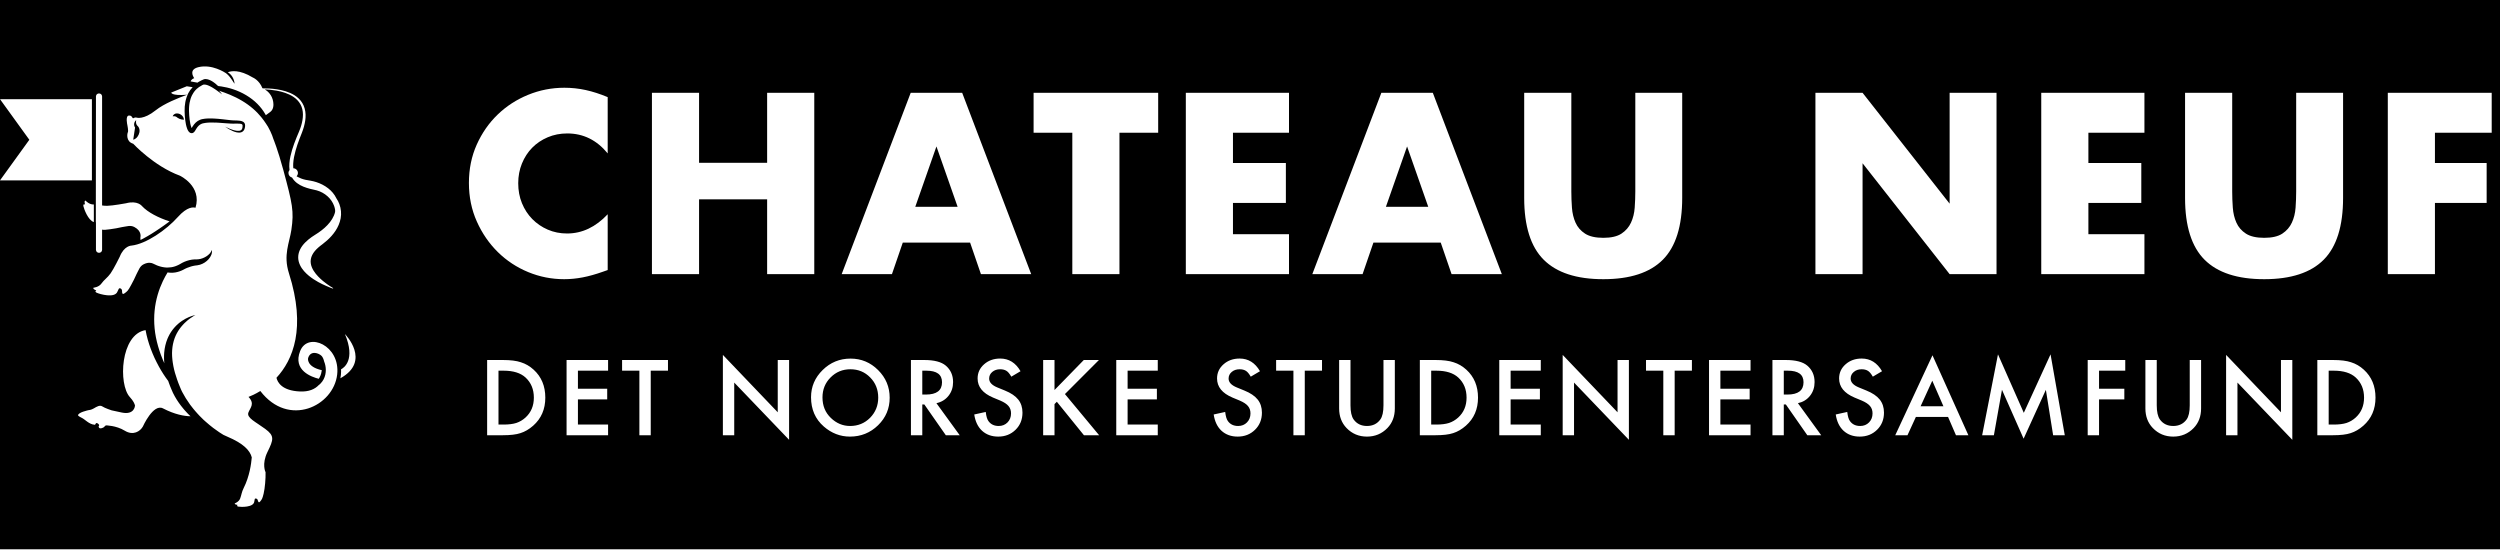
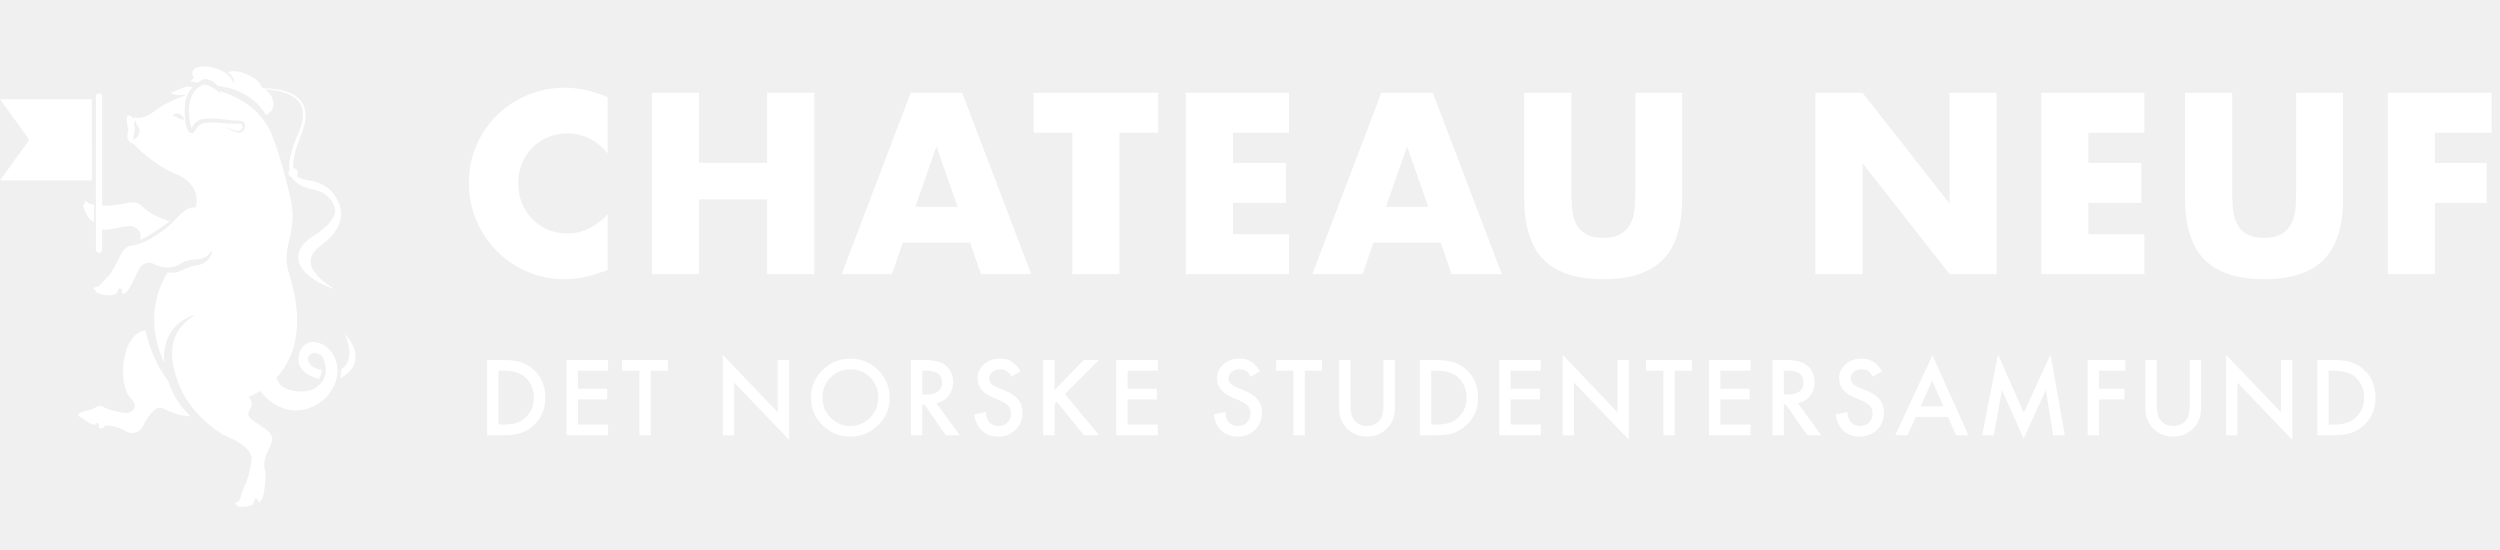
<svg xmlns="http://www.w3.org/2000/svg" width="1848px" height="406px" viewBox="0 0 1848 406" version="1.1">
  <g id="logo-h" stroke="none" stroke-width="1" fill="none" fill-rule="evenodd">
-     <rect fill="#000000" x="0" y="0" width="1848" height="406" />
    <path d="M69.392,301.862 C71.468,300.619 73.803,299.193 75.633,300.426 C77.45,301.66 82.396,303.292 82.396,303.292 C82.396,303.292 80.663,302.953 89.96,304.934 C99.252,306.917 99.728,300.182 99.728,300.182 L99.846,300.081 C99.593,298.522 98.598,296.356 95.96,293.487 C87.385,284.152 88.963,247.122 107.607,244.017 C108.431,248.693 109.758,253.314 111.408,257.778 C111.831,258.928 112.243,260.082 112.751,261.194 C113.245,262.334 113.68,263.4 114.225,264.589 C114.736,265.644 115.256,266.705 115.775,267.754 C116.276,268.815 116.9,269.903 117.46,270.967 C119.554,274.761 121.839,278.322 124.349,281.618 C124.462,281.969 124.577,282.322 124.71,282.669 L125.684,285.311 C126.023,286.186 126.401,287.028 126.758,287.886 C127.124,288.74 127.473,289.615 127.863,290.43 C128.325,291.373 128.749,292.173 129.218,293.011 C131.055,296.297 133.187,299.273 135.449,301.987 C135.729,302.317 136.011,302.663 136.289,302.989 C136.579,303.319 136.874,303.638 137.161,303.959 C137.746,304.603 138.31,305.247 138.909,305.84 C139.516,306.437 140.115,307.019 140.707,307.596 C140.742,307.633 140.774,307.668 140.813,307.7 C136.147,307.607 129.231,306.415 120.485,301.882 C113.245,298.126 105.585,315.333 105.585,315.333 C103.633,318.798 98.514,322.236 92.195,318.356 C85.874,314.475 78.231,314.426 78.231,314.426 L76.488,315.988 C72.59,317.96 72.941,314.942 72.941,314.942 C74.307,314.223 71.354,311.784 70.802,313.079 C70.257,314.377 69.837,313.958 69.837,313.958 C65.846,313.66 62.822,310.009 60.48,308.896 C58.136,307.771 57.712,307.12 57.712,307.12 C57.383,304.861 65.515,303.171 65.515,303.171 C65.515,303.171 67.305,303.114 69.392,301.862 Z M69.368,164.17 C65.106,162.847 62.063,154.379 61.681,152.514 C61.233,150.348 62.862,151.171 62.862,151.171 C61.993,148.067 63.221,148.288 63.221,148.288 C63.221,148.288 65.843,151.255 69.193,151.164 C69.243,151.164 69.304,151.164 69.368,151.164 L69.368,164.17 Z M251.595,279.634 C251.634,279.464 251.674,279.278 251.703,279.115 L251.946,277.403 L251.975,277.231 L251.99,277.064 L252,276.979 L252.047,276.234 C252.072,275.744 252.115,275.264 252.131,274.773 C252.14,274.181 252.131,273.584 252.101,272.99 C254.152,271.937 263.008,266.148 254.981,246.93 C254.981,246.93 274.73,266.838 251.595,279.634 Z M167.025,54.101 C167.067,54.131 167.108,54.157 167.146,54.189 C167.425,54.385 167.678,54.644 167.959,54.867 C168.239,55.112 168.503,55.388 168.778,55.66 C169.029,55.957 169.324,56.211 169.555,56.532 C169.807,56.835 170.068,57.127 170.294,57.455 C170.518,57.773 170.788,58.057 170.984,58.382 C171.186,58.705 171.421,58.991 171.608,59.285 C171.787,59.588 171.988,59.867 172.16,60.123 C172.514,60.636 172.772,61.1 173.003,61.402 C173.217,61.716 173.354,61.889 173.354,61.889 C173.354,61.889 173.352,61.668 173.308,61.29 C173.251,60.918 173.212,60.361 173.022,59.742 C172.855,59.108 172.598,58.382 172.229,57.647 C172.053,57.271 171.829,56.9 171.591,56.535 C171.382,56.156 171.082,55.818 170.803,55.469 C170.532,55.113 170.191,54.815 169.871,54.508 C169.547,54.212 169.182,53.963 168.837,53.718 C168.678,53.619 168.519,53.529 168.358,53.44 C170.829,52.413 176.874,51.228 186.925,57.316 C186.925,57.316 191.562,59.15 193.969,65.153 C193.969,65.153 194.107,65.209 194.34,65.312 C197.226,65.305 200.699,65.418 204.637,66.005 C206.679,66.316 208.84,66.758 211.069,67.442 C213.295,68.132 215.588,69.08 217.797,70.465 C219.985,71.855 222.067,73.765 223.528,76.236 C225.014,78.697 225.78,81.657 225.889,84.668 C225.987,87.688 225.474,90.738 224.649,93.73 C224.209,95.22 223.728,96.714 223.146,98.173 C222.583,99.606 222.016,101.058 221.443,102.519 C220.328,105.43 219.294,108.416 218.447,111.479 C217.602,114.539 216.929,117.687 216.746,120.824 C216.677,122.019 216.701,123.218 216.821,124.382 C218.707,124.439 220.221,125.979 220.221,127.877 C220.221,128.818 219.837,129.675 219.229,130.303 C219.466,130.443 219.703,130.588 219.958,130.726 C221.475,131.561 223.418,132.381 225.764,132.895 C226.937,133.172 228.202,133.337 229.566,133.567 C230.948,133.81 232.363,134.154 233.827,134.621 C236.736,135.571 239.797,137.013 242.601,139.208 C244.994,141.088 247.224,143.573 248.663,146.625 C249.557,147.944 250.31,149.349 250.858,150.852 C252.135,154.222 252.433,157.93 251.824,161.359 C251.19,164.789 249.782,167.938 247.989,170.63 C246.199,173.343 244.072,175.659 241.828,177.669 C240.717,178.682 239.57,179.608 238.416,180.485 C237.856,180.907 237.306,181.323 236.758,181.74 C236.255,182.145 235.774,182.526 235.293,182.963 C233.391,184.633 231.786,186.487 230.8,188.48 C229.808,190.466 229.435,192.573 229.712,194.573 C229.97,196.591 230.816,198.455 231.807,200.089 C232.827,201.736 234.013,203.164 235.199,204.398 C236.391,205.646 237.569,206.727 238.681,207.655 C240.9,209.51 242.818,210.772 244.117,211.638 C244.885,212.133 245.443,212.476 245.787,212.675 C246.093,212.842 246.278,212.933 246.278,212.933 L246.16,213.233 C246.16,213.233 246.103,213.221 246.017,213.189 L245.981,213.264 L245.809,213.193 L245.791,213.232 C245.791,213.232 245.335,213.068 244.48,212.769 C243.63,212.44 242.397,211.939 240.855,211.236 C240.813,211.216 240.76,211.197 240.725,211.172 C239.143,210.494 237.279,209.63 235.222,208.481 C233.05,207.28 230.676,205.774 228.266,203.812 C227.07,202.815 225.871,201.71 224.747,200.417 C223.612,199.131 222.559,197.643 221.758,195.921 C220.952,194.202 220.397,192.215 220.425,190.129 C220.437,188.042 221.023,185.937 221.987,184.093 C222.944,182.219 224.25,180.584 225.7,179.14 C227.159,177.675 228.733,176.401 230.423,175.203 C231.296,174.583 232.048,174.114 232.965,173.533 C233.79,173.034 234.607,172.506 235.406,171.951 C237.007,170.858 238.541,169.664 239.984,168.382 C242.859,165.804 245.36,162.785 246.815,159.365 C247.194,158.48 247.493,157.572 247.707,156.651 C247.732,156.176 247.739,155.702 247.729,155.231 C247.582,154.227 247.349,153.237 246.998,152.264 C246.03,149.57 244.326,147.065 242.091,145.075 C239.86,143.067 237.112,141.561 234.153,140.727 C232.765,140.331 230.956,140.053 229.302,139.607 C227.627,139.176 225.948,138.656 224.302,137.986 C222.657,137.308 221.034,136.465 219.552,135.34 C218.113,134.247 216.834,132.857 215.896,131.263 C214.366,130.89 213.221,129.522 213.221,127.877 C213.221,127.032 213.535,126.271 214.022,125.666 C213.793,123.969 213.793,122.277 213.916,120.635 C214.191,117.186 214.992,113.912 215.928,110.754 C216.885,107.601 218.018,104.573 219.208,101.638 C220.425,98.664 221.711,95.945 222.559,93.118 C223.411,90.299 223.936,87.462 223.936,84.709 C223.926,81.961 223.318,79.314 222.067,77.079 C220.83,74.836 219,73.036 216.999,71.676 C214.98,70.317 212.821,69.337 210.691,68.61 C208.557,67.876 206.462,67.378 204.468,67.016 C201.234,66.429 198.291,66.182 195.74,66.068 C197.859,67.375 201.197,70.199 201.971,75.359 C202.297,77.569 202.317,80.893 199.696,82.806 C198.414,83.742 197.371,84.505 196.504,85.134 C196.309,84.771 196.101,84.399 195.867,84.029 C195.516,83.467 195.168,82.852 194.769,82.256 C194.343,81.668 193.908,81.062 193.465,80.44 C192.972,79.842 192.471,79.232 191.962,78.608 C191.425,78 190.85,77.412 190.276,76.794 C189.674,76.211 189.053,75.624 188.409,75.04 C187.746,74.487 187.088,73.905 186.382,73.372 C184.976,72.299 183.502,71.277 181.96,70.367 C178.883,68.529 175.604,67.07 172.443,66.022 C170.871,65.47 169.307,65.081 167.835,64.711 C166.352,64.362 164.945,64.089 163.631,63.9 C162.833,63.774 162.077,63.686 161.362,63.613 C161.305,63.556 161.259,63.507 161.2,63.456 C161.199,63.445 161.187,63.441 161.187,63.441 L161.048,63.438 C160.542,62.903 159.957,62.451 159.409,61.958 C159.124,61.71 158.813,61.496 158.518,61.262 C158.221,61.034 157.921,60.796 157.595,60.592 C157.277,60.381 156.968,60.16 156.631,59.973 L155.588,59.418 C155.225,59.265 154.866,59.089 154.483,58.949 C154.087,58.818 153.702,58.674 153.274,58.588 C152.877,58.494 152.449,58.443 151.997,58.431 C151.779,58.431 151.555,58.438 151.32,58.477 C151.194,58.489 151.042,58.529 150.9,58.561 C150.836,58.575 150.755,58.602 150.669,58.634 C150.587,58.664 150.516,58.683 150.344,58.777 L150.512,58.696 C149.436,59.118 148.387,59.632 147.38,60.238 L147.319,60.204 C146.852,60.484 146.395,60.778 145.951,61.096 L140.968,60.197 C140.968,60.197 141.14,58.62 143.559,57.8 C142.316,55.884 139.971,51.277 146.69,49.641 C156.659,47.217 166.316,53.619 167.025,54.101 Z M81.743,202.082 C84.088,198.79 88.487,189.832 88.487,189.832 C91.746,181.541 97.161,181.546 97.161,181.546 C107.933,180.363 122.899,170.018 131.507,160.378 C138.477,152.583 143.03,153.101 144.511,153.586 C149.441,137.516 132.947,129.854 132.947,129.854 C113.764,122.791 98.468,106.248 98.468,106.248 C92.957,104.671 94.003,98.706 94.523,97.747 C95.042,96.783 94.141,92.411 94.141,92.411 C94.141,92.411 92.522,85.63 95.278,85.409 C98.043,85.191 97.582,88.054 98.768,87.295 C99.958,86.534 100.985,86.939 100.985,86.939 C100.985,86.939 106.067,88.749 115.105,81.511 C121.279,76.57 132.099,72.267 138.342,70.032 C126.271,70.941 126.588,68.411 126.588,68.411 L138.082,63.765 L142.405,64.457 C141.086,65.81 139.956,67.363 139.103,69.038 C138.964,69.32 138.841,69.612 138.72,69.897 C138.112,71.255 137.637,72.651 137.301,74.073 C137.279,74.139 137.274,74.203 137.249,74.262 C137.158,74.674 137.067,75.084 136.987,75.499 C136.579,77.705 136.427,79.945 136.466,82.15 C136.501,84.351 136.645,86.514 136.908,88.685 C137.208,90.871 137.539,93.02 138.404,95.287 C138.642,95.873 138.875,96.416 139.369,97.084 L139.494,97.241 L139.634,97.401 L139.727,97.51 C139.87,97.657 140.044,97.819 140.272,97.983 C140.496,98.138 140.811,98.325 141.262,98.413 C141.71,98.506 142.257,98.42 142.616,98.246 C143.337,97.885 143.568,97.516 143.812,97.237 C144.035,96.939 144.192,96.686 144.35,96.441 L145.165,95.088 C146.201,93.41 147.43,92.146 149.045,91.5 C149.239,91.423 149.461,91.34 149.64,91.289 C149.72,91.262 149.866,91.224 149.996,91.19 L150.325,91.121 C150.801,91.025 151.261,90.912 151.757,90.858 C152.24,90.775 152.734,90.716 153.247,90.684 C153.743,90.626 154.249,90.605 154.763,90.591 C156.216,90.532 157.692,90.544 159.169,90.605 L159.176,90.593 C159.78,90.616 160.382,90.643 160.979,90.677 C162.702,90.783 164.429,90.92 166.163,91.052 C166.542,91.08 166.914,91.112 167.291,91.138 C168.351,91.219 169.424,91.294 170.505,91.353 C171.063,91.377 171.635,91.411 172.16,91.401 L172.553,91.404 L172.976,91.396 L173.772,91.377 C174.823,91.353 175.872,91.343 176.849,91.396 C177.819,91.438 178.76,91.657 179.04,92.028 C179.379,92.377 179.393,93.388 179.201,94.343 C179.059,95.26 178.689,95.945 177.968,96.336 C177.247,96.735 176.235,96.797 175.248,96.697 C174.241,96.594 173.229,96.357 172.231,96.056 C171.576,95.852 170.925,95.616 170.275,95.365 C170.135,95.314 169.99,95.26 169.854,95.201 C168.678,94.732 167.524,94.209 166.391,93.627 C168.123,94.867 169.958,95.975 171.947,96.842 C172.936,97.276 173.965,97.652 175.066,97.868 C176.159,98.074 177.374,98.189 178.598,97.688 C179.204,97.448 179.767,97.003 180.165,96.461 C180.557,95.918 180.796,95.284 180.928,94.717 C181.063,94.186 181.183,93.57 181.196,92.941 C181.21,92.313 181.103,91.542 180.629,90.858 C180.149,90.184 179.438,89.805 178.828,89.606 C178.214,89.392 177.628,89.301 177.065,89.228 C175.931,89.08 174.849,89.061 173.777,89.029 L172.981,89.01 L172.608,88.999 L172.215,88.978 C171.664,88.962 171.188,88.909 170.687,88.869 C169.65,88.764 168.604,88.639 167.556,88.513 C167.001,88.447 166.443,88.383 165.888,88.317 C165.228,88.236 164.571,88.167 163.904,88.093 C163.002,87.997 162.096,87.9 161.187,87.828 C159.044,87.647 156.879,87.514 154.677,87.545 C154.134,87.55 153.574,87.565 153.021,87.609 C152.461,87.631 151.907,87.68 151.341,87.757 C150.781,87.808 150.202,87.921 149.635,88.035 C149.487,88.069 149.372,88.089 149.188,88.13 L148.77,88.245 C148.434,88.337 148.168,88.442 147.866,88.553 C146.695,89.017 145.607,89.726 144.705,90.576 C143.797,91.423 143.068,92.403 142.461,93.354 L141.677,94.636 C141.641,94.574 141.606,94.51 141.575,94.44 C141.554,94.388 141.535,94.343 141.511,94.292 C141.483,94.216 141.447,94.142 141.424,94.069 C140.769,92.366 140.42,90.287 140.164,88.27 C139.911,86.227 139.764,84.149 139.713,82.094 C139.706,81.585 139.703,81.082 139.71,80.581 L139.71,80.578 C139.71,80.549 139.713,80.526 139.713,80.5 C139.723,80.08 139.742,79.659 139.771,79.24 C139.777,79.08 139.792,78.918 139.803,78.758 C139.823,78.469 139.851,78.174 139.887,77.884 C139.907,77.712 139.921,77.533 139.946,77.361 C139.988,77.032 140.04,76.7 140.089,76.374 C140.11,76.273 140.118,76.17 140.135,76.069 C140.481,74.1 141.056,72.193 141.918,70.447 C142.225,69.834 142.569,69.247 142.937,68.681 C142.976,68.616 143.018,68.562 143.058,68.498 C143.237,68.227 143.424,67.96 143.618,67.7 C143.728,67.559 143.841,67.424 143.951,67.286 C144.104,67.102 144.247,66.911 144.406,66.734 C144.698,66.407 145.003,66.09 145.329,65.791 C146.44,64.75 147.727,63.893 149.109,63.195 L149.008,63.178 C149.369,62.996 149.726,62.82 150.104,62.66 L150.215,62.606 C150.261,62.593 150.276,62.574 150.334,62.569 C150.428,62.545 150.539,62.53 150.666,62.524 C150.804,62.51 150.949,62.507 151.101,62.51 C151.265,62.508 151.437,62.51 151.614,62.54 C151.907,62.559 152.213,62.638 152.518,62.701 C152.827,62.775 153.137,62.891 153.449,62.981 L154.375,63.357 L155.303,63.799 C155.617,63.93 155.922,64.107 156.229,64.274 C156.494,64.428 156.772,64.575 157.035,64.737 C157.035,64.737 157.046,64.737 157.054,64.74 C157.076,64.762 157.108,64.775 157.138,64.794 C157.727,65.185 158.343,65.53 158.928,65.944 C159.137,66.09 159.357,66.231 159.569,66.376 L159.574,66.38 C159.95,66.639 160.33,66.894 160.692,67.183 C161.264,67.616 161.875,68.011 162.435,68.471 C163.002,68.908 163.57,69.345 164.156,69.774 C164.164,69.777 164.166,69.785 164.181,69.796 C164.012,69.568 163.835,69.354 163.666,69.129 C163.395,68.77 163.118,68.407 162.843,68.051 C162.707,67.879 162.565,67.722 162.423,67.555 C162.214,67.307 162.005,67.059 161.784,66.815 L162.396,67.242 C163.476,67.591 164.604,67.987 165.8,68.394 C167.177,68.898 168.617,69.456 170.083,70.077 C171.556,70.685 173.035,71.383 174.531,72.107 C176.002,72.871 177.51,73.642 178.937,74.522 C180.397,75.362 181.785,76.317 183.134,77.262 C183.811,77.741 184.447,78.255 185.094,78.734 C185.722,79.25 186.341,79.76 186.948,80.261 C187.532,80.787 188.109,81.31 188.671,81.814 C189.214,82.351 189.745,82.874 190.263,83.38 C191.24,84.444 192.183,85.455 192.986,86.446 C193.179,86.669 193.357,86.895 193.53,87.123 C193.618,87.229 193.699,87.335 193.785,87.448 C193.785,87.452 193.787,87.459 193.787,87.459 C193.898,87.602 194.008,87.75 194.119,87.889 C194.468,88.354 194.831,88.783 195.128,89.215 C195.696,90.087 196.263,90.819 196.668,91.46 C197.462,92.747 197.962,93.481 197.962,93.481 C197.962,93.481 197.948,93.432 197.925,93.351 C200.963,98.664 202.061,102.687 202.061,102.687 C202.061,102.687 205.328,110.433 209.449,125.716 C216.183,150.688 217.433,156.149 215.383,169.898 C213.948,179.56 209.28,188.464 213.572,201.943 C226.535,242.655 216.46,266.178 204.36,279.246 C205.173,282.713 208.483,288.797 221.733,289.383 C228.33,289.669 232.765,287.671 235.626,284.651 L236.321,284.099 L236.977,283.455 C237.837,282.563 238.608,281.547 239.19,280.429 C239.757,279.312 240.231,278.138 240.472,276.942 C240.732,275.756 240.855,274.565 240.843,273.435 C240.823,271.151 240.349,269.088 239.693,267.445 C239.677,267.408 239.659,267.378 239.645,267.344 C239.215,265.458 238.541,263.958 237.753,263.132 C235.799,261.079 229.55,258.613 227.726,264.772 C227.726,264.772 226.292,271.055 237.879,273.648 C237.778,274.486 237.608,275.333 237.383,276.166 C237.12,277.118 236.744,278.028 236.289,278.896 C236.1,279.278 235.874,279.641 235.639,279.997 C230.548,278.745 216.164,273.865 221.895,259.433 C227.62,245.002 251.691,255.34 249.239,276.844 C246.575,300.248 213.339,316.295 192.434,289.032 C188.698,291.334 185.523,292.699 183.699,293.397 C188.617,298.542 184.882,301.486 183.607,304.971 C182.173,308.869 189.005,311.857 196.024,317.023 C203.041,322.188 202.265,324.869 197.758,334.018 C193.244,343.166 196.305,349.063 196.305,349.063 C196.442,353.604 195.835,360.886 194.873,364.906 C193.917,368.914 193.515,369.181 192.353,370.647 C191.182,372.111 190.786,370.729 190.481,369.586 C190.174,368.447 188.5,368.032 188.299,369.027 C188.104,370.036 187.972,370.704 187.972,370.704 C187.537,375.189 178.008,374.837 176.255,374.506 C174.509,374.186 175.618,373.217 175.618,373.217 C173.04,372.937 173.575,372.084 173.575,372.084 C173.575,372.084 176.581,371.024 177.527,368.492 C178.482,365.969 178.644,363.656 180.12,360.76 C184.458,352.194 185.737,342.69 186.112,338.101 C184.749,332.824 179.853,327.787 168.034,322.767 C167.045,322.345 166.085,321.91 165.147,321.455 C164.434,321.003 163.45,320.346 162.189,319.587 C161.526,319.166 160.841,318.629 160.062,318.081 C159.306,317.513 158.447,316.971 157.584,316.308 C155.89,314.942 153.943,313.484 152.002,311.686 C151.513,311.234 150.98,310.829 150.497,310.342 C150.008,309.858 149.512,309.365 149.008,308.869 C147.969,307.903 146.983,306.82 145.973,305.72 C144.917,304.642 143.981,303.41 142.949,302.228 C142.459,301.624 141.992,300.978 141.494,300.361 C141.248,300.042 141.002,299.726 140.749,299.411 C140.519,299.082 140.287,298.751 140.052,298.419 C139.101,297.1 138.197,295.727 137.301,294.328 C136.447,292.908 135.587,291.463 134.82,289.983 C134.649,289.656 134.481,289.322 134.314,288.991 C134.152,288.654 134.008,288.34 133.872,288.035 C133.833,287.952 133.786,287.861 133.759,287.789 C133.403,286.981 133.097,286.176 132.76,285.375 C132.438,284.572 132.087,283.767 131.783,282.954 L130.906,280.501 C129.751,277.241 128.784,273.928 128.153,270.635 C128.123,270.478 128.101,270.323 128.072,270.163 C127.922,269.373 127.792,268.586 127.678,267.798 C127.591,267.214 127.517,266.629 127.453,266.05 C127.414,265.723 127.389,265.401 127.364,265.079 C127.32,264.652 127.288,264.227 127.259,263.8 C127.239,263.538 127.227,263.284 127.215,263.022 C127.18,262.327 127.161,261.631 127.166,260.954 C127.175,260.263 127.214,259.583 127.259,258.903 C127.278,258.67 127.298,258.444 127.318,258.205 C127.355,257.764 127.403,257.317 127.457,256.879 C127.487,256.616 127.521,256.361 127.558,256.108 C127.651,255.514 127.748,254.924 127.863,254.338 C128.022,253.569 128.204,252.813 128.416,252.073 C129.192,249.315 130.356,246.839 131.699,244.679 C131.979,244.229 132.278,243.791 132.574,243.364 C132.691,243.192 132.809,243.03 132.934,242.861 C133.087,242.655 133.234,242.449 133.396,242.254 C133.752,241.793 134.106,241.345 134.472,240.918 L134.477,240.918 C135,240.304 135.528,239.715 136.053,239.177 C137.552,237.677 138.995,236.463 140.248,235.538 C141.511,234.634 142.552,233.949 143.288,233.528 C144.02,233.098 144.431,232.899 144.431,232.899 C144.431,232.899 143.976,232.963 143.143,233.18 C142.319,233.42 141.093,233.762 139.605,234.417 C138.124,235.061 136.338,235.94 134.443,237.242 C132.549,238.534 130.528,240.238 128.651,242.434 C127.075,244.271 125.608,246.469 124.429,248.967 C124.201,249.448 123.978,249.932 123.774,250.438 C122.501,253.544 121.671,257.036 121.372,260.662 C121.32,261.253 121.291,261.852 121.273,262.447 C121.264,262.596 121.261,262.736 121.261,262.884 C121.247,263.447 121.234,264.028 121.247,264.61 L121.247,264.669 C121.261,265.306 121.286,265.949 121.32,266.593 C121.33,266.661 121.333,266.72 121.337,266.782 C121.372,267.361 121.423,267.936 121.48,268.508 C121.077,267.605 120.665,266.732 120.286,265.768 C119.854,264.677 119.419,263.582 118.987,262.482 C118.623,261.491 118.243,260.335 117.875,259.276 C117.479,258.195 117.174,257.085 116.867,255.99 C115.611,251.589 114.689,247.114 114.284,242.677 C113.861,238.249 113.872,233.877 114.284,229.705 C115.084,221.347 117.511,213.856 120.357,207.869 C121.505,205.45 122.701,203.289 123.889,201.36 C124.221,201.414 124.545,201.478 124.876,201.516 C125.39,201.567 125.916,201.606 126.433,201.618 C126.956,201.629 127.482,201.621 128,201.577 C128.528,201.547 129.042,201.469 129.563,201.398 C130.592,201.223 131.615,200.96 132.601,200.629 C133.102,200.481 133.571,200.258 134.054,200.071 C134.535,199.868 134.99,199.636 135.461,199.411 L135.629,199.315 C135.958,199.126 136.461,198.855 136.901,198.639 C137.353,198.416 137.829,198.207 138.306,198.008 C139.253,197.598 140.223,197.267 141.199,196.981 C141.685,196.839 142.179,196.7 142.675,196.601 C143.168,196.491 143.657,196.399 144.153,196.316 L145.774,196.119 C146.531,196.024 147.15,195.879 147.797,195.693 C150.344,194.916 152.559,193.457 154.23,191.561 C155.057,190.604 155.752,189.535 156.209,188.362 C156.644,187.195 156.865,185.896 156.555,184.742 C156.3,185.618 155.882,186.36 155.364,187.015 C155.219,187.205 155.057,187.391 154.886,187.566 C154.169,188.354 153.331,188.997 152.459,189.558 C150.705,190.662 148.763,191.377 146.87,191.633 C146.407,191.697 145.897,191.733 145.511,191.733 L145.093,191.724 L144.684,191.733 L143.728,191.748 C143.092,191.799 142.451,191.825 141.823,191.939 C141.199,192.033 140.58,192.161 139.966,192.299 C138.736,192.593 137.552,193.003 136.397,193.475 C135.823,193.728 135.257,193.985 134.7,194.282 C134.152,194.562 133.673,194.825 133.082,195.209 C132.743,195.391 132.407,195.589 132.062,195.754 C131.689,195.921 131.318,196.125 130.945,196.275 C130.57,196.442 130.188,196.601 129.801,196.731 C129.42,196.874 129.024,196.979 128.641,197.11 C128.27,197.218 127.897,197.306 127.517,197.384 C127.234,197.455 126.94,197.492 126.654,197.544 C126.581,197.554 126.5,197.571 126.426,197.578 C125.549,197.711 124.656,197.78 123.751,197.775 C123.337,197.767 122.907,197.758 122.485,197.726 C122.06,197.699 121.639,197.642 121.214,197.578 C120.78,197.522 120.35,197.448 119.921,197.355 C119.498,197.261 119.061,197.166 118.636,197.043 C118.208,196.921 117.777,196.795 117.346,196.653 C116.922,196.498 116.484,196.363 116.057,196.191 C115.207,195.842 114.358,195.466 113.513,195.015 C112.126,194.248 109.741,193.644 106.347,195.273 C103.242,196.754 102.682,199.447 100.874,202.719 C99.753,205.443 98.406,207.883 96.948,210.647 C94.55,215.177 93.984,215.374 92.131,216.772 C90.273,218.176 90.223,216.381 90.211,214.912 C90.196,213.446 88.31,212.432 87.763,213.576 C87.21,214.714 86.847,215.489 86.847,215.489 C84.928,220.736 73.585,217.364 71.578,216.435 C69.571,215.497 71.202,214.682 71.202,214.682 C68.189,213.54 69.1,212.675 69.1,212.675 C69.1,212.675 73.044,212.341 74.972,209.591 C76.89,206.845 79.39,205.371 81.743,202.082 Z M93.124,150.263 C101.72,147.954 104.935,152.304 104.935,152.304 C109.282,156.994 117.059,160.958 125.346,163.66 C124.925,163.972 124.483,164.288 124.032,164.62 C123.17,165.281 122.21,165.916 121.264,166.632 C120.286,167.302 119.302,168.021 118.272,168.714 C117.253,169.416 116.217,170.126 115.156,170.799 C114.125,171.519 113.036,172.147 112.002,172.823 C110.939,173.442 109.923,174.11 108.886,174.677 C107.884,175.281 106.88,175.799 105.932,176.322 C105.462,176.598 104.984,176.794 104.532,177.04 C104.305,177.155 104.075,177.273 103.851,177.393 C103.712,176.133 103.802,175.345 103.802,175.345 C103.802,175.345 105.043,170.855 99.376,167.847 C96.344,166.238 93.846,167.395 90.133,167.886 C87.288,168.609 84.526,168.977 81.431,169.451 C77.996,169.977 76.66,169.988 75.465,169.74 L75.465,184.742 C75.289,187.581 71.112,187.581 70.929,184.742 L70.929,164.338 C70.898,164.34 70.873,164.333 70.844,164.338 L70.844,148.583 C70.859,137.215 70.929,91.407 70.929,71.207 C71.112,68.37 75.289,68.37 75.465,71.207 L75.465,151.879 C76.623,152.04 77.858,152.159 79.26,152.136 C83.3,152.066 93.124,150.263 93.124,150.263 Z M-6.8567374e-12,73.304 L67.933,73.304 L67.933,133.329 L-6.8567374e-12,133.329 L21.686,103.32 L-6.8567374e-12,73.304 Z M135.457,86.669 C134.985,85.762 134.103,84.797 132.836,84.259 C132.517,84.124 132.175,84.014 131.81,83.945 C131.599,83.92 131.392,83.889 131.186,83.866 C131.021,83.86 130.852,83.86 130.689,83.859 C130.215,83.854 129.892,83.94 129.548,84.056 C129.218,84.173 128.939,84.328 128.71,84.505 C128.248,84.857 127.993,85.237 127.856,85.517 C127.716,85.812 127.684,85.988 127.684,85.988 C127.684,85.988 127.858,85.945 128.152,85.932 C128.288,85.922 128.457,85.91 128.639,85.922 C128.814,85.922 129.008,85.922 129.201,85.962 C129.395,85.996 129.59,86.047 129.766,86.104 C129.933,86.177 130.154,86.249 130.226,86.338 L130.267,86.36 L130.363,86.406 L130.557,86.505 L130.584,86.514 L130.592,86.522 C130.57,86.514 130.52,86.502 130.52,86.502 L130.533,86.512 L130.57,86.538 L130.633,86.593 L130.761,86.698 C130.945,86.843 131.144,86.981 131.351,87.126 C132.193,87.691 133.246,88.125 134.189,88.309 C134.664,88.395 135.1,88.439 135.432,88.442 C135.589,88.452 135.739,88.439 135.828,88.432 C135.926,88.428 135.977,88.428 135.977,88.428 C135.977,88.428 135.972,88.374 135.957,88.278 C135.948,88.184 135.94,88.037 135.898,87.88 C135.828,87.545 135.687,87.126 135.457,86.669 Z M102.301,93.762 L102.059,93.481 L101.938,93.344 L101.833,93.231 L101.811,93.202 L101.759,93.153 L101.563,92.966 C101.324,92.7 101.103,92.433 100.96,92.134 C100.798,91.844 100.7,91.527 100.631,91.212 C100.496,90.571 100.521,89.95 100.577,89.51 C100.577,89.488 100.577,89.473 100.58,89.451 L100.68,88.796 C100.68,88.796 100.44,88.941 100.128,89.311 C99.974,89.495 99.789,89.729 99.63,90.039 C99.47,90.341 99.298,90.716 99.214,91.161 C99.126,91.603 99.089,92.118 99.19,92.659 C99.278,93.202 99.504,93.754 99.816,94.262 L99.841,94.3 L98.48,103.227 C98.48,103.227 98.544,103.214 98.672,103.195 C98.785,103.155 98.994,103.139 99.207,103.028 C99.43,102.935 99.711,102.817 99.983,102.615 C100.278,102.434 100.568,102.186 100.874,101.9 C101.019,101.744 101.169,101.588 101.324,101.424 C101.462,101.243 101.607,101.058 101.751,100.864 C102.024,100.469 102.285,100.027 102.503,99.541 C102.716,99.057 102.899,98.526 103.014,97.964 C103.075,97.681 103.107,97.382 103.146,97.085 C103.157,96.782 103.157,96.473 103.146,96.161 C103.06,95.513 102.975,94.931 102.586,94.236 C102.496,94.073 102.39,93.877 102.301,93.762 Z" id="grisen" fill="#FFFFFF" />
    <path d="M449.205,113.396 C441.145,103.559 431.19,98.64 419.337,98.64 C414.122,98.64 409.293,99.588 404.848,101.485 C400.404,103.381 396.581,105.959 393.381,109.218 C390.181,112.477 387.663,116.359 385.825,120.863 C383.988,125.367 383.07,130.226 383.07,135.441 C383.07,140.774 383.988,145.693 385.825,150.197 C387.663,154.701 390.211,158.612 393.47,161.93 C396.729,165.249 400.552,167.856 404.937,169.753 C409.322,171.649 414.063,172.597 419.16,172.597 C430.301,172.597 440.316,167.857 449.205,158.375 L449.205,199.62 L445.649,200.865 C440.316,202.761 435.338,204.154 430.715,205.043 C426.093,205.931 421.53,206.376 417.026,206.376 C407.781,206.376 398.922,204.628 390.448,201.131 C381.973,197.635 374.507,192.716 368.047,186.375 C361.588,180.035 356.403,172.508 352.491,163.797 C348.58,155.086 346.625,145.575 346.625,135.263 C346.625,124.952 348.551,115.5 352.402,106.907 C356.254,98.314 361.41,90.907 367.87,84.684 C374.329,78.462 381.825,73.603 390.359,70.106 C398.892,66.61 407.841,64.862 417.204,64.862 C422.537,64.862 427.782,65.425 432.938,66.55 C438.093,67.676 443.516,69.425 449.205,71.795 L449.205,113.396 Z M516.754,120.329 L567.066,120.329 L567.066,68.595 L601.912,68.595 L601.912,202.642 L567.066,202.642 L567.066,147.352 L516.754,147.352 L516.754,202.642 L481.909,202.642 L481.909,68.595 L516.754,68.595 L516.754,120.329 Z M707.862,152.864 L692.217,108.24 L676.572,152.864 L707.862,152.864 Z M717.107,179.353 L667.328,179.353 L659.327,202.642 L622.171,202.642 L673.194,68.595 L711.24,68.595 L762.263,202.642 L725.107,202.642 L717.107,179.353 Z M827.501,98.107 L827.501,202.642 L792.656,202.642 L792.656,98.107 L764.033,98.107 L764.033,68.595 L856.124,68.595 L856.124,98.107 L827.501,98.107 Z M952.83,98.107 L911.407,98.107 L911.407,120.507 L950.519,120.507 L950.519,150.019 L911.407,150.019 L911.407,173.131 L952.83,173.131 L952.83,202.642 L876.562,202.642 L876.562,68.595 L952.83,68.595 L952.83,98.107 Z M1055.758,152.864 L1040.113,108.24 L1024.468,152.864 L1055.758,152.864 Z M1065.003,179.353 L1015.224,179.353 L1007.223,202.642 L970.067,202.642 L1021.09,68.595 L1059.136,68.595 L1110.159,202.642 L1073.003,202.642 L1065.003,179.353 Z M1161.53,68.595 L1161.53,141.486 C1161.53,145.397 1161.679,149.397 1161.975,153.486 C1162.271,157.575 1163.16,161.279 1164.642,164.597 C1166.123,167.916 1168.464,170.612 1171.664,172.686 C1174.864,174.76 1179.368,175.797 1185.175,175.797 C1190.983,175.797 1195.457,174.76 1198.598,172.686 C1201.739,170.612 1204.08,167.916 1205.62,164.597 C1207.161,161.279 1208.08,157.575 1208.376,153.486 C1208.672,149.397 1208.82,145.397 1208.82,141.486 L1208.82,68.595 L1243.488,68.595 L1243.488,146.286 C1243.488,167.145 1238.717,182.375 1229.176,191.976 C1219.635,201.576 1204.969,206.376 1185.175,206.376 C1165.382,206.376 1150.686,201.576 1141.086,191.976 C1131.485,182.375 1126.685,167.145 1126.685,146.286 L1126.685,68.595 L1161.53,68.595 Z M1341.964,202.642 L1341.964,68.595 L1376.809,68.595 L1441.166,150.552 L1441.166,68.595 L1475.833,68.595 L1475.833,202.642 L1441.166,202.642 L1376.809,120.685 L1376.809,202.642 L1341.964,202.642 Z M1585.162,98.107 L1543.738,98.107 L1543.738,120.507 L1582.85,120.507 L1582.85,150.019 L1543.738,150.019 L1543.738,173.131 L1585.162,173.131 L1585.162,202.642 L1508.893,202.642 L1508.893,68.595 L1585.162,68.595 L1585.162,98.107 Z M1650.044,68.595 L1650.044,141.486 C1650.044,145.397 1650.192,149.397 1650.489,153.486 C1650.785,157.575 1651.674,161.279 1653.155,164.597 C1654.637,167.916 1656.978,170.612 1660.178,172.686 C1663.378,174.76 1667.882,175.797 1673.689,175.797 C1679.497,175.797 1683.971,174.76 1687.112,172.686 C1690.253,170.612 1692.593,167.916 1694.134,164.597 C1695.675,161.279 1696.593,157.575 1696.89,153.486 C1697.186,149.397 1697.334,145.397 1697.334,141.486 L1697.334,68.595 L1732.002,68.595 L1732.002,146.286 C1732.002,167.145 1727.231,182.375 1717.69,191.976 C1708.149,201.576 1693.482,206.376 1673.689,206.376 C1653.896,206.376 1639.2,201.576 1629.599,191.976 C1619.999,182.375 1615.199,167.145 1615.199,146.286 L1615.199,68.595 L1650.044,68.595 Z M1841.863,98.107 L1799.907,98.107 L1799.907,120.507 L1838.13,120.507 L1838.13,150.019 L1799.907,150.019 L1799.907,202.642 L1765.061,202.642 L1765.061,68.595 L1841.863,68.595 L1841.863,98.107 Z" id="CHATEAUNEUF" fill="#FFFFFF" fill-rule="nonzero" />
    <path d="M360.091,321.727 L360.091,266.118 L371.76,266.118 C377.355,266.118 381.773,266.671 385.014,267.775 C388.496,268.855 391.653,270.692 394.486,273.285 C400.225,278.52 403.094,285.399 403.094,293.923 C403.094,302.47 400.105,309.385 394.126,314.668 C391.125,317.309 387.979,319.146 384.69,320.178 C381.617,321.211 377.259,321.727 371.616,321.727 L360.091,321.727 Z M368.483,313.839 L372.265,313.839 C376.034,313.839 379.168,313.443 381.665,312.651 C384.162,311.81 386.419,310.478 388.436,308.653 C392.566,304.883 394.63,299.973 394.63,293.923 C394.63,287.824 392.59,282.878 388.508,279.084 C384.834,275.698 379.42,274.006 372.265,274.006 L368.483,274.006 L368.483,313.839 Z M449.496,274.006 L427.202,274.006 L427.202,287.368 L448.847,287.368 L448.847,295.255 L427.202,295.255 L427.202,313.839 L449.496,313.839 L449.496,321.727 L418.81,321.727 L418.81,266.118 L449.496,266.118 L449.496,274.006 Z M481.022,274.006 L481.022,321.727 L472.631,321.727 L472.631,274.006 L459.845,274.006 L459.845,266.118 L493.772,266.118 L493.772,274.006 L481.022,274.006 Z M534.352,321.727 L534.352,262.337 L574.906,304.763 L574.906,266.118 L583.297,266.118 L583.297,325.112 L542.744,282.794 L542.744,321.727 L534.352,321.727 Z M599.518,293.67 C599.518,285.843 602.387,279.12 608.125,273.502 C613.84,267.883 620.707,265.074 628.726,265.074 C636.65,265.074 643.445,267.907 649.111,273.574 C654.802,279.24 657.647,286.047 657.647,293.995 C657.647,301.99 654.79,308.773 649.075,314.344 C643.337,319.938 636.41,322.735 628.294,322.735 C621.115,322.735 614.668,320.25 608.954,315.28 C602.663,309.782 599.518,302.578 599.518,293.67 Z M607.981,293.778 C607.981,299.925 610.046,304.979 614.176,308.941 C618.282,312.903 623.024,314.884 628.402,314.884 C634.237,314.884 639.159,312.867 643.169,308.833 C647.179,304.751 649.183,299.781 649.183,293.923 C649.183,287.992 647.203,283.022 643.241,279.012 C639.303,274.978 634.429,272.961 628.618,272.961 C622.832,272.961 617.946,274.978 613.96,279.012 C609.974,282.998 607.981,287.92 607.981,293.778 Z M692.199,298.028 L709.415,321.727 L699.15,321.727 L683.267,298.965 L681.755,298.965 L681.755,321.727 L673.363,321.727 L673.363,266.118 L683.195,266.118 C690.543,266.118 695.849,267.499 699.114,270.26 C702.716,273.333 704.517,277.391 704.517,282.433 C704.517,286.371 703.388,289.757 701.131,292.59 C698.874,295.423 695.897,297.236 692.199,298.028 Z M681.755,291.654 L684.42,291.654 C692.368,291.654 696.341,288.616 696.341,282.542 C696.341,276.851 692.476,274.006 684.744,274.006 L681.755,274.006 L681.755,291.654 Z M754.376,274.402 L747.569,278.436 C746.296,276.227 745.084,274.786 743.931,274.114 C742.731,273.345 741.182,272.961 739.285,272.961 C736.956,272.961 735.023,273.622 733.487,274.942 C731.95,276.239 731.182,277.871 731.182,279.84 C731.182,282.554 733.198,284.738 737.232,286.395 L742.779,288.664 C747.293,290.489 750.594,292.716 752.683,295.345 C754.772,297.974 755.816,301.198 755.816,305.015 C755.816,310.13 754.112,314.356 750.702,317.693 C747.269,321.055 743.007,322.735 737.917,322.735 C733.09,322.735 729.105,321.307 725.959,318.449 C722.862,315.592 720.929,311.57 720.161,306.384 L728.66,304.511 C729.045,307.777 729.717,310.034 730.677,311.282 C732.406,313.683 734.927,314.884 738.241,314.884 C740.858,314.884 743.031,314.007 744.76,312.255 C746.488,310.502 747.353,308.281 747.353,305.592 C747.353,304.511 747.203,303.521 746.902,302.62 C746.602,301.72 746.134,300.892 745.498,300.135 C744.862,299.379 744.039,298.671 743.031,298.01 C742.022,297.35 740.822,296.72 739.429,296.12 L734.063,293.887 C726.451,290.669 722.646,285.963 722.646,279.768 C722.646,275.59 724.242,272.097 727.436,269.288 C730.629,266.454 734.603,265.038 739.357,265.038 C745.768,265.038 750.774,268.159 754.376,274.402 Z M779.492,288.304 L801.137,266.118 L812.338,266.118 L787.199,291.293 L812.482,321.727 L801.245,321.727 L781.221,296.984 L779.492,298.713 L779.492,321.727 L771.1,321.727 L771.1,266.118 L779.492,266.118 L779.492,288.304 Z M855.822,274.006 L833.529,274.006 L833.529,287.368 L855.174,287.368 L855.174,295.255 L833.529,295.255 L833.529,313.839 L855.822,313.839 L855.822,321.727 L825.137,321.727 L825.137,266.118 L855.822,266.118 L855.822,274.006 Z M931.374,274.402 L924.567,278.436 C923.294,276.227 922.082,274.786 920.929,274.114 C919.729,273.345 918.18,272.961 916.283,272.961 C913.954,272.961 912.021,273.622 910.484,274.942 C908.948,276.239 908.179,277.871 908.179,279.84 C908.179,282.554 910.196,284.738 914.23,286.395 L919.777,288.664 C924.291,290.489 927.592,292.716 929.681,295.345 C931.77,297.974 932.814,301.198 932.814,305.015 C932.814,310.13 931.11,314.356 927.7,317.693 C924.267,321.055 920.005,322.735 914.914,322.735 C910.088,322.735 906.103,321.307 902.957,318.449 C899.86,315.592 897.927,311.57 897.159,306.384 L905.658,304.511 C906.043,307.777 906.715,310.034 907.675,311.282 C909.404,313.683 911.925,314.884 915.239,314.884 C917.856,314.884 920.029,314.007 921.757,312.255 C923.486,310.502 924.351,308.281 924.351,305.592 C924.351,304.511 924.201,303.521 923.9,302.62 C923.6,301.72 923.132,300.892 922.496,300.135 C921.859,299.379 921.037,298.671 920.029,298.01 C919.02,297.35 917.82,296.72 916.427,296.12 L911.061,293.887 C903.449,290.669 899.644,285.963 899.644,279.768 C899.644,275.59 901.24,272.097 904.434,269.288 C907.627,266.454 911.601,265.038 916.355,265.038 C922.766,265.038 927.772,268.159 931.374,274.402 Z M964.485,274.006 L964.485,321.727 L956.094,321.727 L956.094,274.006 L943.308,274.006 L943.308,266.118 L977.235,266.118 L977.235,274.006 L964.485,274.006 Z M998.281,266.118 L998.281,299.613 C998.281,304.391 999.061,307.885 1000.622,310.094 C1002.951,313.287 1006.229,314.884 1010.454,314.884 C1014.704,314.884 1017.994,313.287 1020.323,310.094 C1021.884,307.957 1022.664,304.463 1022.664,299.613 L1022.664,266.118 L1031.056,266.118 L1031.056,301.918 C1031.056,307.777 1029.231,312.603 1025.581,316.396 C1021.475,320.622 1016.433,322.735 1010.454,322.735 C1004.476,322.735 999.446,320.622 995.364,316.396 C991.714,312.603 989.889,307.777 989.889,301.918 L989.889,266.118 L998.281,266.118 Z M1049.545,321.727 L1049.545,266.118 L1061.214,266.118 C1066.808,266.118 1071.226,266.671 1074.468,267.775 C1077.949,268.855 1081.107,270.692 1083.94,273.285 C1089.678,278.52 1092.548,285.399 1092.548,293.923 C1092.548,302.47 1089.558,309.385 1083.58,314.668 C1080.578,317.309 1077.433,319.146 1074.144,320.178 C1071.07,321.211 1066.712,321.727 1061.07,321.727 L1049.545,321.727 Z M1057.936,313.839 L1061.718,313.839 C1065.488,313.839 1068.621,313.443 1071.118,312.651 C1073.615,311.81 1075.872,310.478 1077.889,308.653 C1082.019,304.883 1084.084,299.973 1084.084,293.923 C1084.084,287.824 1082.043,282.878 1077.961,279.084 C1074.288,275.698 1068.873,274.006 1061.718,274.006 L1057.936,274.006 L1057.936,313.839 Z M1138.949,274.006 L1116.655,274.006 L1116.655,287.368 L1138.301,287.368 L1138.301,295.255 L1116.655,295.255 L1116.655,313.839 L1138.949,313.839 L1138.949,321.727 L1108.264,321.727 L1108.264,266.118 L1138.949,266.118 L1138.949,274.006 Z M1155.133,321.727 L1155.133,262.337 L1195.687,304.763 L1195.687,266.118 L1204.079,266.118 L1204.079,325.112 L1163.525,282.794 L1163.525,321.727 L1155.133,321.727 Z M1237.911,274.006 L1237.911,321.727 L1229.519,321.727 L1229.519,274.006 L1216.733,274.006 L1216.733,266.118 L1250.66,266.118 L1250.66,274.006 L1237.911,274.006 Z M1294,274.006 L1271.707,274.006 L1271.707,287.368 L1293.352,287.368 L1293.352,295.255 L1271.707,295.255 L1271.707,313.839 L1294,313.839 L1294,321.727 L1263.315,321.727 L1263.315,266.118 L1294,266.118 L1294,274.006 Z M1329.021,298.028 L1346.236,321.727 L1335.972,321.727 L1320.089,298.965 L1318.576,298.965 L1318.576,321.727 L1310.184,321.727 L1310.184,266.118 L1320.017,266.118 C1327.364,266.118 1332.67,267.499 1335.936,270.26 C1339.537,273.333 1341.338,277.391 1341.338,282.433 C1341.338,286.371 1340.21,289.757 1337.953,292.59 C1335.696,295.423 1332.718,297.236 1329.021,298.028 Z M1318.576,291.654 L1321.241,291.654 C1329.189,291.654 1333.163,288.616 1333.163,282.542 C1333.163,276.851 1329.297,274.006 1321.565,274.006 L1318.576,274.006 L1318.576,291.654 Z M1391.197,274.402 L1384.39,278.436 C1383.118,276.227 1381.905,274.786 1380.753,274.114 C1379.552,273.345 1378.003,272.961 1376.106,272.961 C1373.777,272.961 1371.845,273.622 1370.308,274.942 C1368.771,276.239 1368.003,277.871 1368.003,279.84 C1368.003,282.554 1370.02,284.738 1374.054,286.395 L1379.6,288.664 C1384.114,290.489 1387.415,292.716 1389.504,295.345 C1391.593,297.974 1392.638,301.198 1392.638,305.015 C1392.638,310.13 1390.933,314.356 1387.524,317.693 C1384.09,321.055 1379.828,322.735 1374.738,322.735 C1369.912,322.735 1365.926,321.307 1362.781,318.449 C1359.683,315.592 1357.75,311.57 1356.982,306.384 L1365.482,304.511 C1365.866,307.777 1366.538,310.034 1367.499,311.282 C1369.227,313.683 1371.749,314.884 1375.062,314.884 C1377.679,314.884 1379.852,314.007 1381.581,312.255 C1383.31,310.502 1384.174,308.281 1384.174,305.592 C1384.174,304.511 1384.024,303.521 1383.724,302.62 C1383.424,301.72 1382.956,300.892 1382.319,300.135 C1381.683,299.379 1380.861,298.671 1379.852,298.01 C1378.844,297.35 1377.643,296.72 1376.251,296.12 L1370.884,293.887 C1363.273,290.669 1359.467,285.963 1359.467,279.768 C1359.467,275.59 1361.064,272.097 1364.257,269.288 C1367.451,266.454 1371.424,265.038 1376.179,265.038 C1382.589,265.038 1387.596,268.159 1391.197,274.402 Z M1440.012,308.221 L1416.205,308.221 L1410.01,321.727 L1400.97,321.727 L1428.487,262.625 L1455.03,321.727 L1445.846,321.727 L1440.012,308.221 Z M1436.59,300.333 L1428.342,281.425 L1419.699,300.333 L1436.59,300.333 Z M1465.2,321.727 L1476.905,261.94 L1495.993,305.159 L1515.766,261.94 L1526.283,321.727 L1517.675,321.727 L1512.308,288.16 L1495.849,324.284 L1479.858,288.124 L1473.88,321.727 L1465.2,321.727 Z M1570.991,274.006 L1551.615,274.006 L1551.615,287.368 L1570.307,287.368 L1570.307,295.255 L1551.615,295.255 L1551.615,321.727 L1543.223,321.727 L1543.223,266.118 L1570.991,266.118 L1570.991,274.006 Z M1594.271,266.118 L1594.271,299.613 C1594.271,304.391 1595.051,307.885 1596.612,310.094 C1598.941,313.287 1602.218,314.884 1606.444,314.884 C1610.694,314.884 1613.983,313.287 1616.312,310.094 C1617.873,307.957 1618.653,304.463 1618.653,299.613 L1618.653,266.118 L1627.045,266.118 L1627.045,301.918 C1627.045,307.777 1625.22,312.603 1621.571,316.396 C1617.465,320.622 1612.423,322.735 1606.444,322.735 C1600.465,322.735 1595.435,320.622 1591.353,316.396 C1587.704,312.603 1585.879,307.777 1585.879,301.918 L1585.879,266.118 L1594.271,266.118 Z M1645.534,321.727 L1645.534,262.337 L1686.088,304.763 L1686.088,266.118 L1694.48,266.118 L1694.48,325.112 L1653.926,282.794 L1653.926,321.727 L1645.534,321.727 Z M1712.969,321.727 L1712.969,266.118 L1724.638,266.118 C1730.232,266.118 1734.65,266.671 1737.892,267.775 C1741.373,268.855 1744.531,270.692 1747.364,273.285 C1753.103,278.52 1755.972,285.399 1755.972,293.923 C1755.972,302.47 1752.982,309.385 1747.004,314.668 C1744.002,317.309 1740.857,319.146 1737.568,320.178 C1734.494,321.211 1730.136,321.727 1724.494,321.727 L1712.969,321.727 Z M1721.361,313.839 L1725.142,313.839 C1728.912,313.839 1732.045,313.443 1734.542,312.651 C1737.039,311.81 1739.296,310.478 1741.313,308.653 C1745.443,304.883 1747.508,299.973 1747.508,293.923 C1747.508,287.824 1745.467,282.878 1741.385,279.084 C1737.712,275.698 1732.297,274.006 1725.142,274.006 L1721.361,274.006 L1721.361,313.839 Z" id="DETNORSKESTUDENTERSAMFUND" fill="#FFFFFF" fill-rule="nonzero" />
  </g>
</svg>
